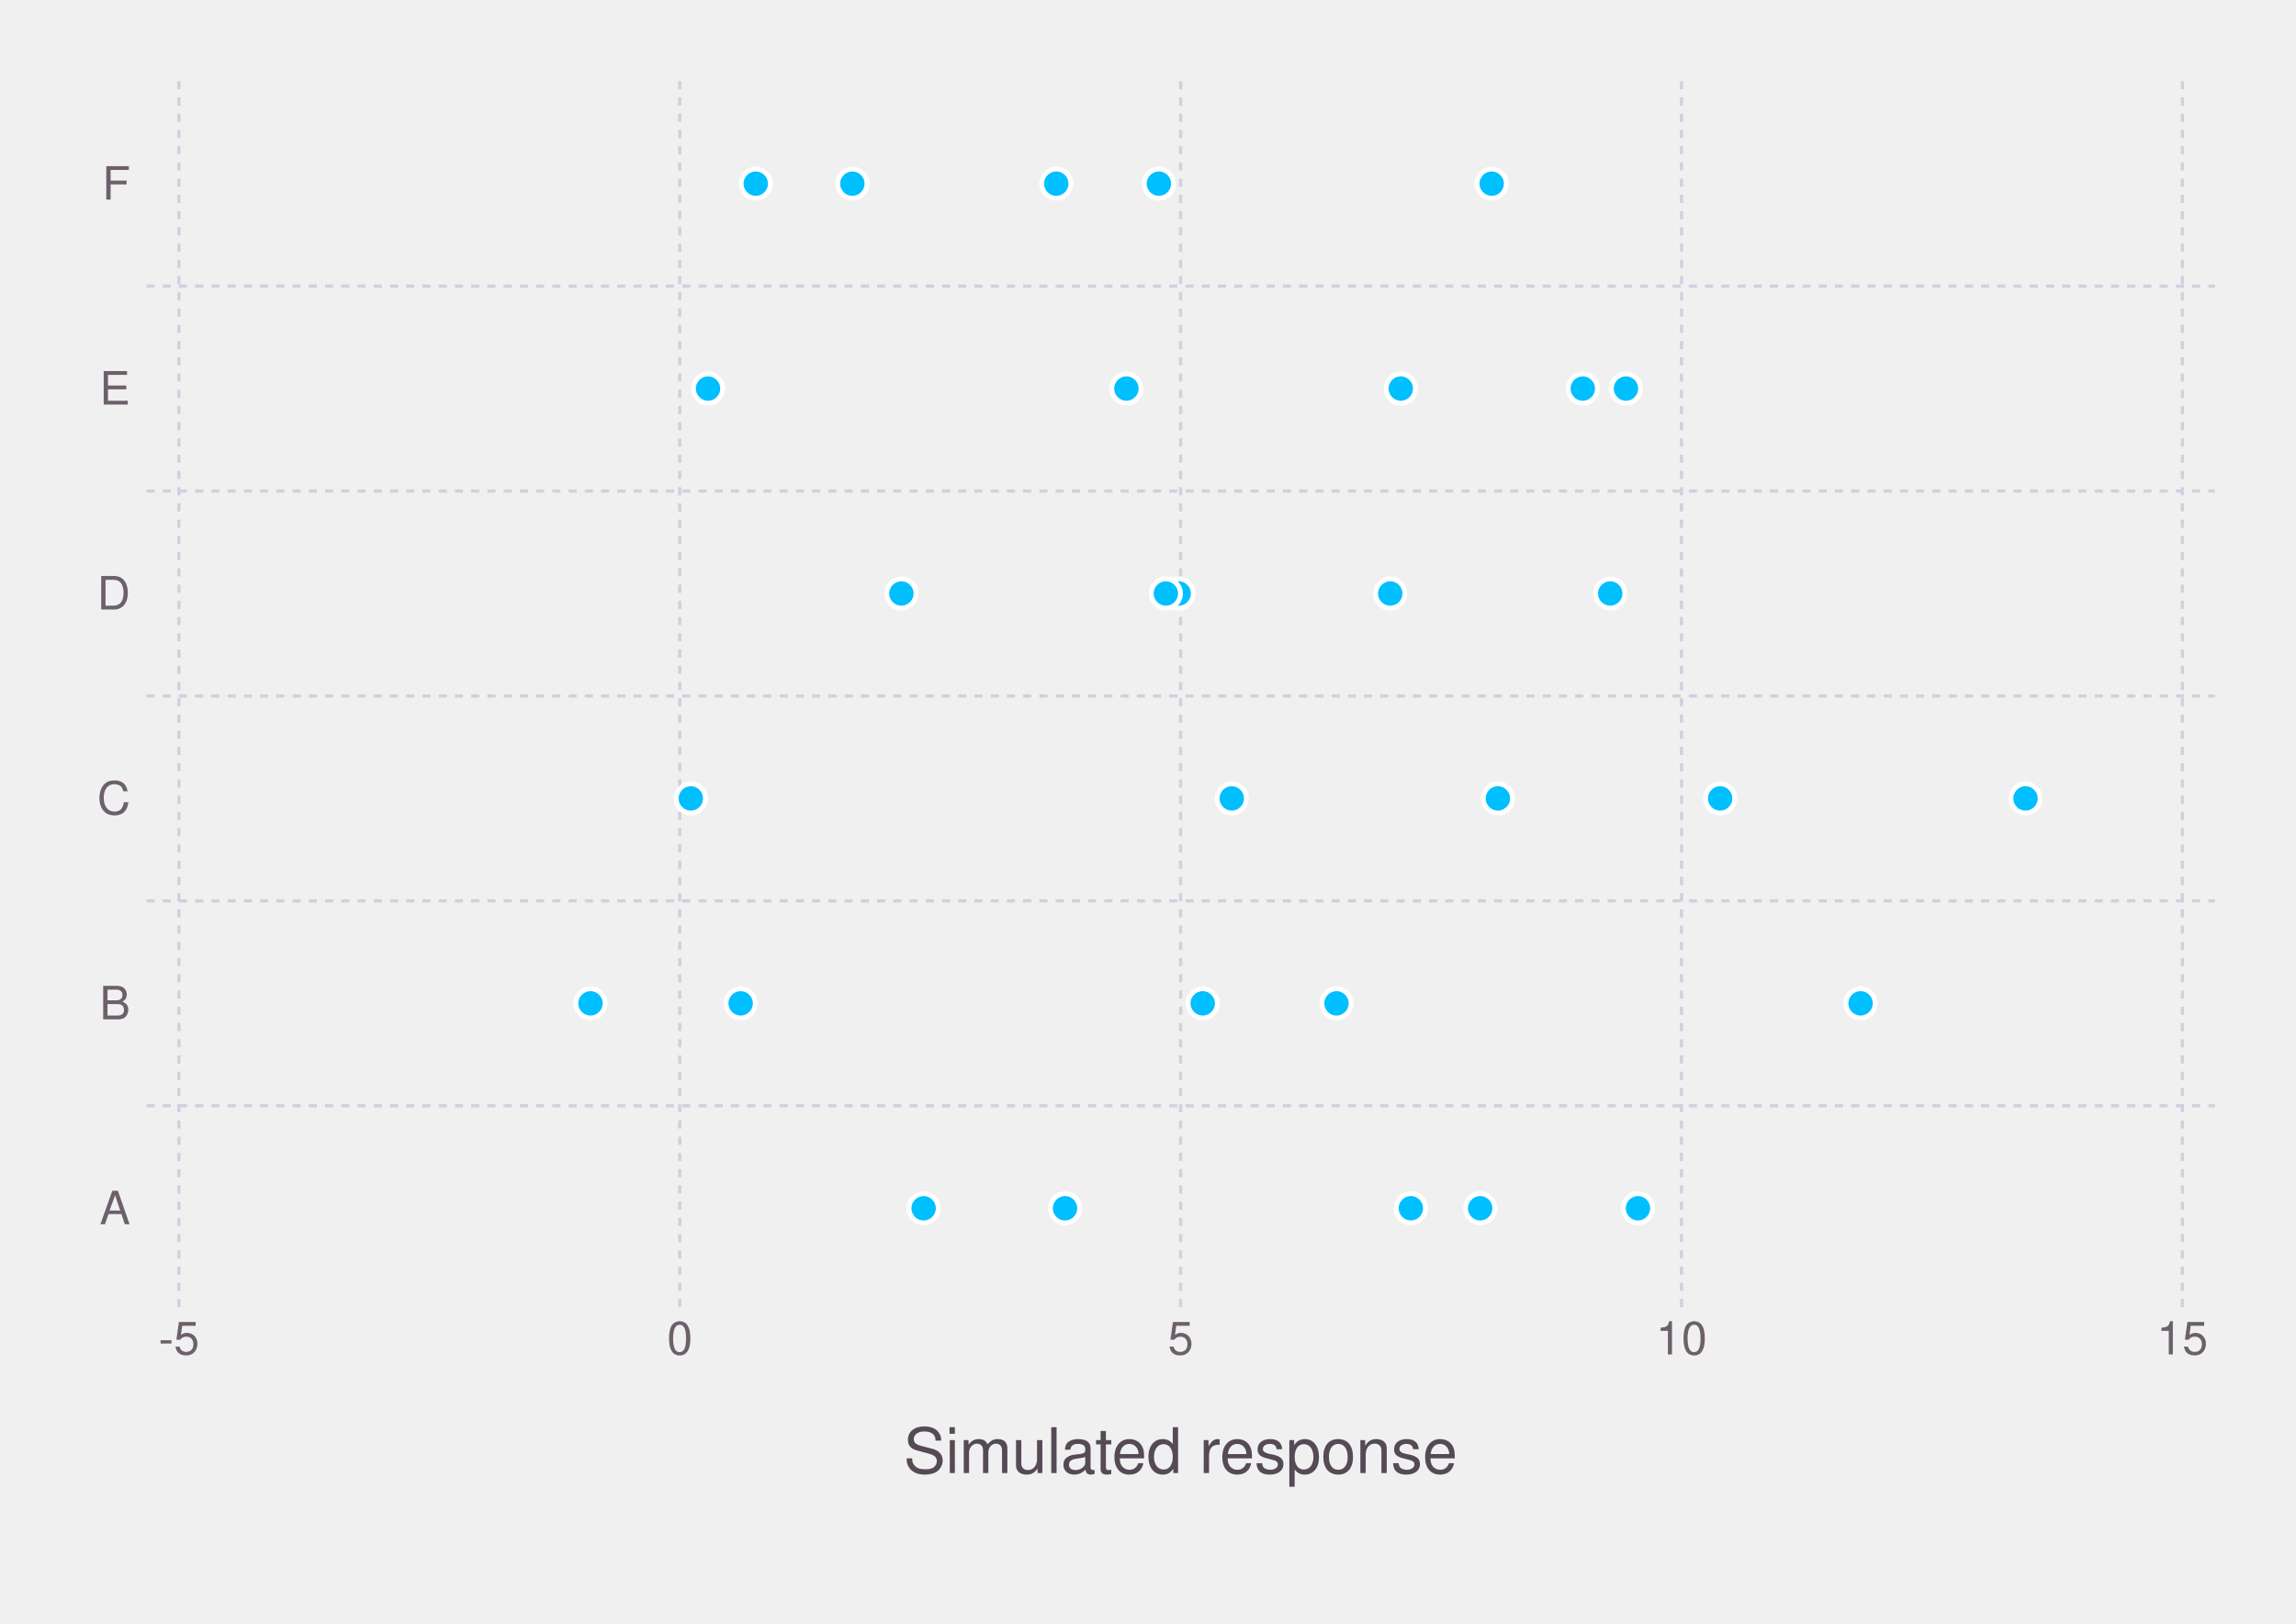
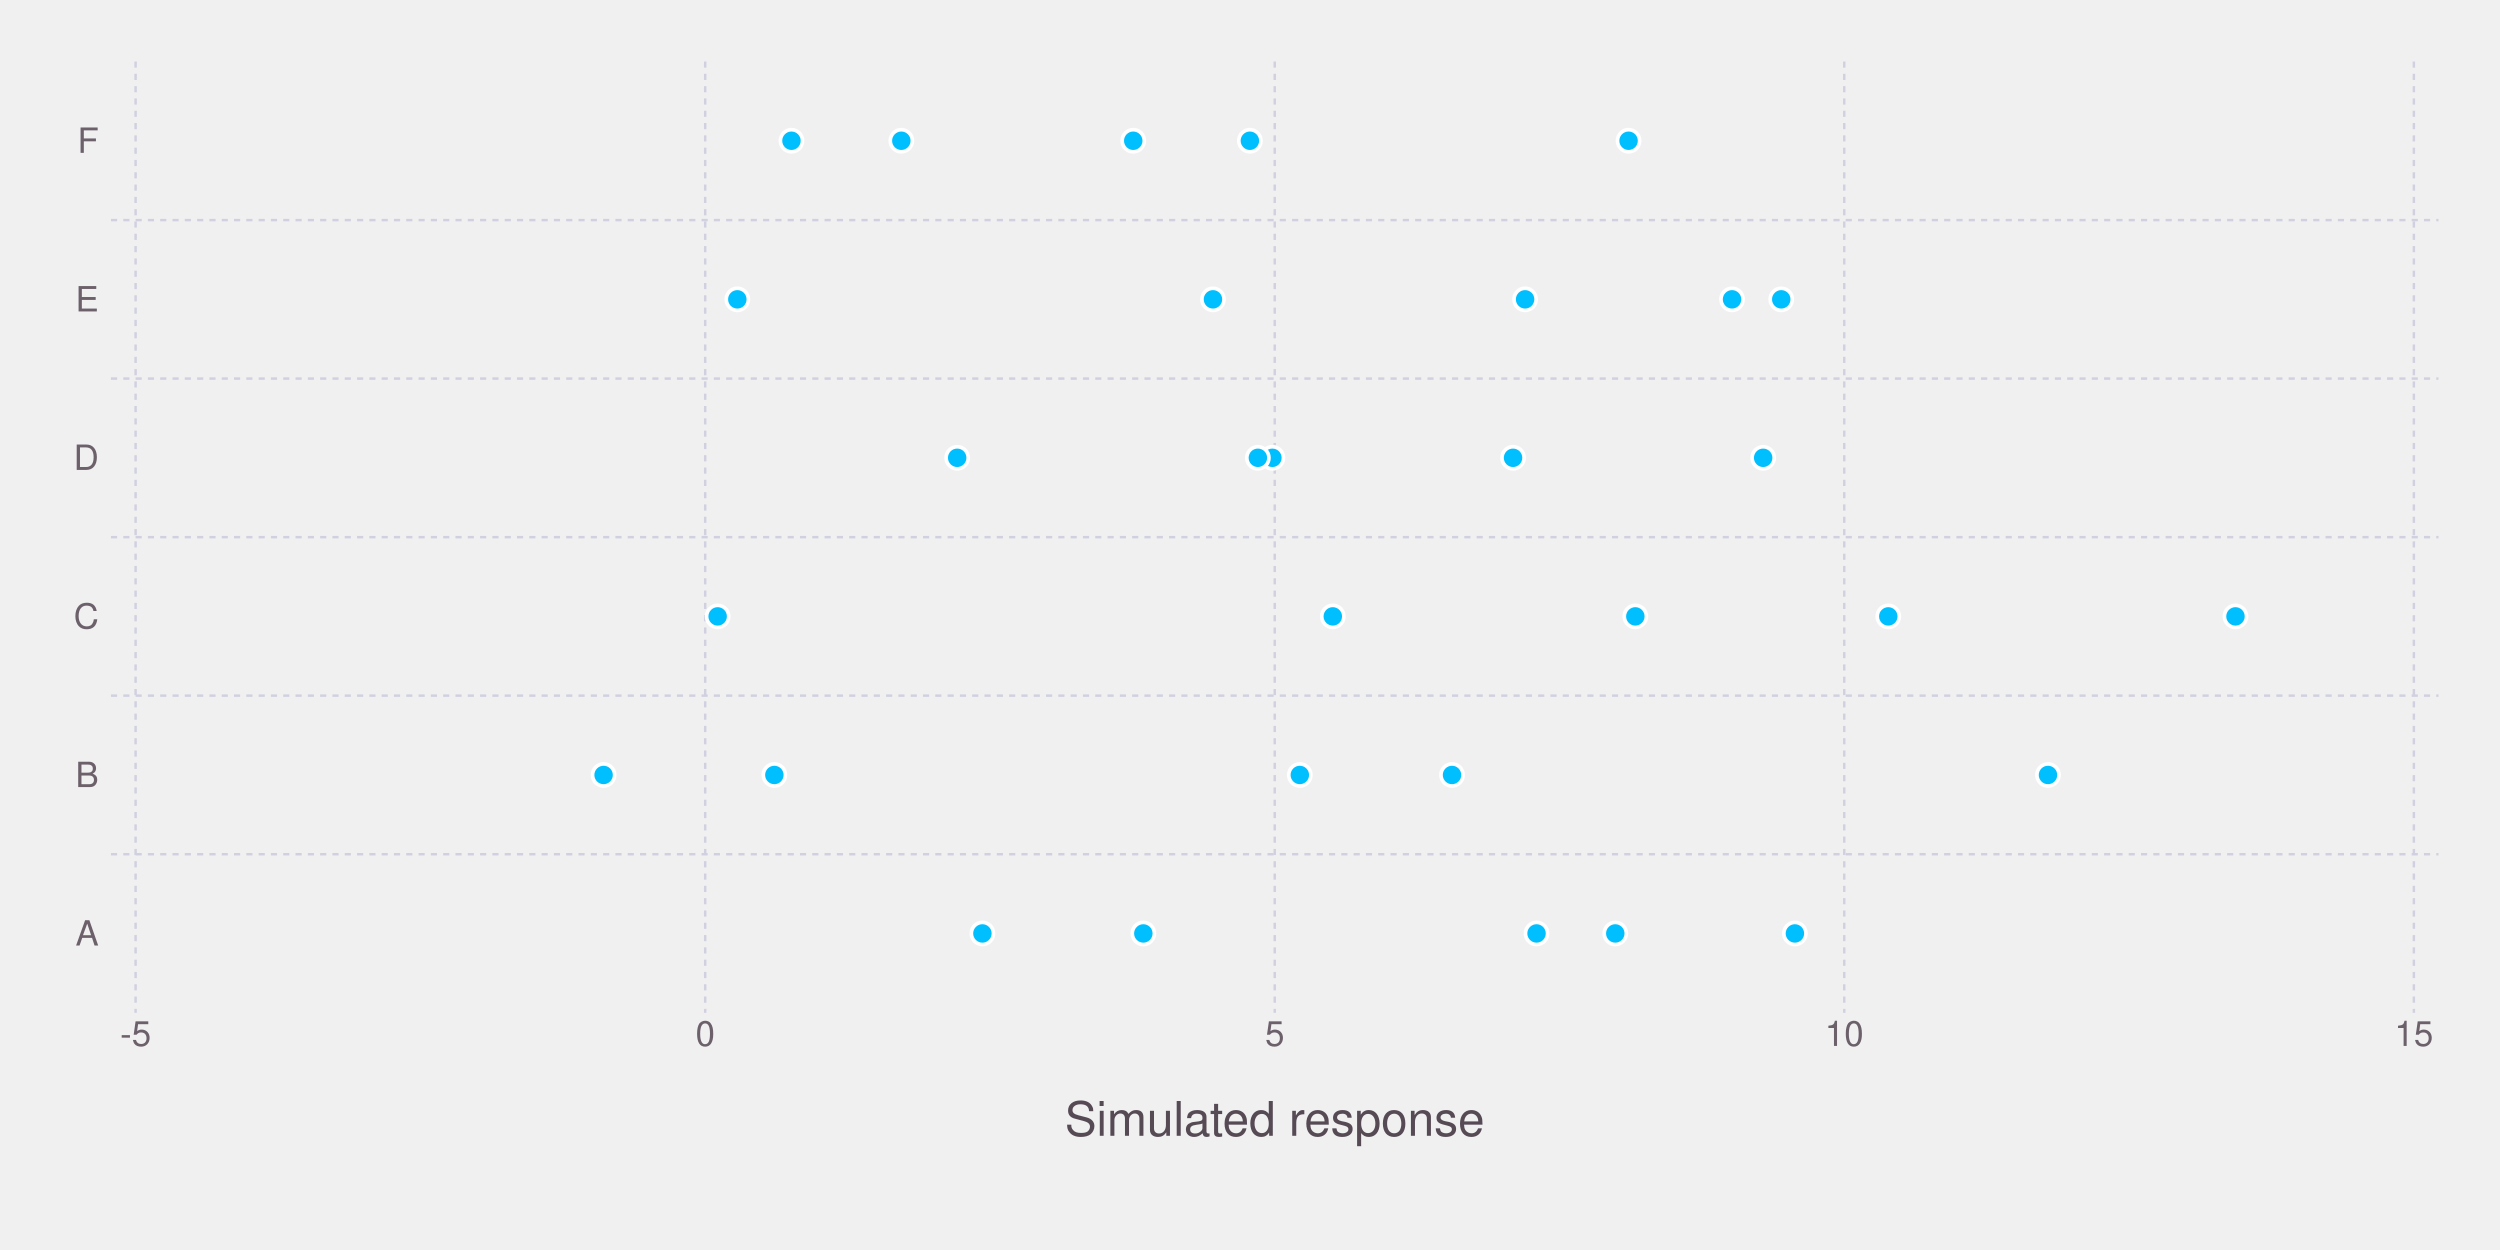
- <svg xmlns="http://www.w3.org/2000/svg" version="1.2" width="141.42mm" height="100mm" viewBox="0 0 141.42 100" stroke="none" fill="#000000" stroke-width="0.3" font-size="3.88">
+ <svg xmlns="http://www.w3.org/2000/svg" version="1.2" width="203.2mm" height="101.6mm" viewBox="0 0 203.2 101.6" stroke="none" fill="#000000" stroke-width="0.3" font-size="3.88">
  <defs>
    <marker id="arrow" markerWidth="15" markerHeight="7" refX="5" refY="3.5" orient="auto" markerUnits="strokeWidth">
      <path d="M0,0 L15,3.5 L0,7 z" stroke="context-stroke" fill="context-stroke" />
    </marker>
  </defs>
-   <g class="plotroot xscalable" id="img-9165b533-1">
-     <g font-size="3.88" font-family="'PT Sans','Helvetica Neue','Helvetica',sans-serif" fill="#564A55" stroke="#000000" stroke-opacity="0.000" id="img-9165b533-2">
-       <g transform="translate(72.72,88.39)">
+   <g class="plotroot xscalable" id="img-94d9c073-1">
+     <g font-size="3.88" font-family="'PT Sans','Helvetica Neue','Helvetica',sans-serif" fill="#564A55" stroke="#000000" stroke-opacity="0.000" id="img-94d9c073-2">
+       <g transform="translate(103.61,89.99)">
        <g class="primitive">
          <text text-anchor="middle" dy="0.6em">Simulated response</text>
        </g>
      </g>
    </g>
-     <g class="guide xlabels" font-size="2.82" font-family="'PT Sans Caption','Helvetica Neue','Helvetica',sans-serif" fill="#6C606B" id="img-9165b533-3">
-       <g transform="translate(11.02,81.72)">
+     <g class="guide xlabels" font-size="2.82" font-family="'PT Sans Caption','Helvetica Neue','Helvetica',sans-serif" fill="#6C606B" id="img-94d9c073-3">
+       <g transform="translate(11.02,83.32)">
        <g class="primitive">
          <text text-anchor="middle" dy="0.6em">-5</text>
        </g>
      </g>
-       <g transform="translate(41.87,81.72)">
+       <g transform="translate(57.32,83.32)">
        <g class="primitive">
          <text text-anchor="middle" dy="0.6em">0</text>
        </g>
      </g>
-       <g transform="translate(72.72,81.72)">
+       <g transform="translate(103.61,83.32)">
        <g class="primitive">
          <text text-anchor="middle" dy="0.6em">5</text>
        </g>
      </g>
-       <g transform="translate(103.57,81.72)">
+       <g transform="translate(149.9,83.32)">
        <g class="primitive">
          <text text-anchor="middle" dy="0.6em">10</text>
        </g>
      </g>
-       <g transform="translate(134.42,81.72)">
+       <g transform="translate(196.2,83.32)">
        <g class="primitive">
          <text text-anchor="middle" dy="0.6em">15</text>
        </g>
      </g>
    </g>
-     <g clip-path="url(#img-9165b533-4)">
-       <g id="img-9165b533-5">
-         <g pointer-events="visible" fill="#000000" fill-opacity="0.000" stroke="#000000" stroke-opacity="0.000" class="guide background" id="img-9165b533-6">
-           <g transform="translate(72.72,42.86)" id="img-9165b533-7">
-             <path d="M-63.7,-37.86 L 63.7 -37.86 63.7 37.86 -63.7 37.86 z" class="primitive" />
-           </g>
-         </g>
-         <g class="guide ygridlines xfixed" stroke-dasharray="0.5,0.5" stroke-width="0.2" stroke="#D0D0E0" id="img-9165b533-8">
-           <g transform="translate(72.72,68.1)" id="img-9165b533-9">
-             <path fill="none" d="M-63.7,0 L 63.7 0" class="primitive" />
-           </g>
-           <g transform="translate(72.72,55.48)" id="img-9165b533-10">
-             <path fill="none" d="M-63.7,0 L 63.7 0" class="primitive" />
-           </g>
-           <g transform="translate(72.72,42.86)" id="img-9165b533-11">
-             <path fill="none" d="M-63.7,0 L 63.7 0" class="primitive" />
-           </g>
-           <g transform="translate(72.72,30.24)" id="img-9165b533-12">
-             <path fill="none" d="M-63.7,0 L 63.7 0" class="primitive" />
-           </g>
-           <g transform="translate(72.72,17.62)" id="img-9165b533-13">
-             <path fill="none" d="M-63.7,0 L 63.7 0" class="primitive" />
-           </g>
-         </g>
-         <g class="guide xgridlines yfixed" stroke-dasharray="0.5,0.5" stroke-width="0.2" stroke="#D0D0E0" id="img-9165b533-14">
-           <g transform="translate(11.02,42.86)" id="img-9165b533-15">
-             <path fill="none" d="M0,-37.86 L 0 37.86" class="primitive" />
-           </g>
-           <g transform="translate(41.87,42.86)" id="img-9165b533-16">
-             <path fill="none" d="M0,-37.86 L 0 37.86" class="primitive" />
-           </g>
-           <g transform="translate(72.72,42.86)" id="img-9165b533-17">
-             <path fill="none" d="M0,-37.86 L 0 37.86" class="primitive" />
-           </g>
-           <g transform="translate(103.57,42.86)" id="img-9165b533-18">
-             <path fill="none" d="M0,-37.86 L 0 37.86" class="primitive" />
-           </g>
-           <g transform="translate(134.42,42.86)" id="img-9165b533-19">
-             <path fill="none" d="M0,-37.86 L 0 37.86" class="primitive" />
-           </g>
-         </g>
-         <g class="plotpanel" id="img-9165b533-20">
-           <g class="geometry" id="img-9165b533-21">
-             <g stroke-width="0.3" id="img-9165b533-22">
-               <g class="color_RGBA{Float32}(0.0f0,0.74736935f0,1.0f0,1.0f0)" stroke="#FFFFFF" fill="#00BFFF" id="img-9165b533-23">
-                 <g class="marker" id="img-9165b533-24">
-                   <g transform="translate(65.06,11.31)" id="img-9165b533-25">
-                     <circle cx="0" cy="0" r="0.9" class="primitive" />
-                   </g>
-                 </g>
-               </g>
-               <g class="color_RGBA{Float32}(0.0f0,0.74736935f0,1.0f0,1.0f0)" stroke="#FFFFFF" fill="#00BFFF" id="img-9165b533-26">
-                 <g class="marker" id="img-9165b533-27">
-                   <g transform="translate(46.55,11.31)" id="img-9165b533-28">
-                     <circle cx="0" cy="0" r="0.9" class="primitive" />
-                   </g>
-                 </g>
-               </g>
-               <g class="color_RGBA{Float32}(0.0f0,0.74736935f0,1.0f0,1.0f0)" stroke="#FFFFFF" fill="#00BFFF" id="img-9165b533-29">
-                 <g class="marker" id="img-9165b533-30">
-                   <g transform="translate(91.88,11.31)" id="img-9165b533-31">
-                     <circle cx="0" cy="0" r="0.9" class="primitive" />
-                   </g>
-                 </g>
-               </g>
-               <g class="color_RGBA{Float32}(0.0f0,0.74736935f0,1.0f0,1.0f0)" stroke="#FFFFFF" fill="#00BFFF" id="img-9165b533-32">
-                 <g class="marker" id="img-9165b533-33">
-                   <g transform="translate(71.38,11.31)" id="img-9165b533-34">
-                     <circle cx="0" cy="0" r="0.9" class="primitive" />
-                   </g>
-                 </g>
-               </g>
-               <g class="color_RGBA{Float32}(0.0f0,0.74736935f0,1.0f0,1.0f0)" stroke="#FFFFFF" fill="#00BFFF" id="img-9165b533-35">
-                 <g class="marker" id="img-9165b533-36">
-                   <g transform="translate(52.5,11.31)" id="img-9165b533-37">
-                     <circle cx="0" cy="0" r="0.9" class="primitive" />
-                   </g>
-                 </g>
-               </g>
-               <g class="color_RGBA{Float32}(0.0f0,0.74736935f0,1.0f0,1.0f0)" stroke="#FFFFFF" fill="#00BFFF" id="img-9165b533-38">
-                 <g class="marker" id="img-9165b533-39">
-                   <g transform="translate(86.28,23.93)" id="img-9165b533-40">
-                     <circle cx="0" cy="0" r="0.9" class="primitive" />
-                   </g>
-                 </g>
-               </g>
-               <g class="color_RGBA{Float32}(0.0f0,0.74736935f0,1.0f0,1.0f0)" stroke="#FFFFFF" fill="#00BFFF" id="img-9165b533-41">
-                 <g class="marker" id="img-9165b533-42">
-                   <g transform="translate(100.15,23.93)" id="img-9165b533-43">
-                     <circle cx="0" cy="0" r="0.9" class="primitive" />
-                   </g>
-                 </g>
-               </g>
-               <g class="color_RGBA{Float32}(0.0f0,0.74736935f0,1.0f0,1.0f0)" stroke="#FFFFFF" fill="#00BFFF" id="img-9165b533-44">
-                 <g class="marker" id="img-9165b533-45">
-                   <g transform="translate(69.38,23.93)" id="img-9165b533-46">
-                     <circle cx="0" cy="0" r="0.9" class="primitive" />
-                   </g>
-                 </g>
-               </g>
-               <g class="color_RGBA{Float32}(0.0f0,0.74736935f0,1.0f0,1.0f0)" stroke="#FFFFFF" fill="#00BFFF" id="img-9165b533-47">
-                 <g class="marker" id="img-9165b533-48">
-                   <g transform="translate(97.49,23.93)" id="img-9165b533-49">
-                     <circle cx="0" cy="0" r="0.9" class="primitive" />
-                   </g>
-                 </g>
-               </g>
-               <g class="color_RGBA{Float32}(0.0f0,0.74736935f0,1.0f0,1.0f0)" stroke="#FFFFFF" fill="#00BFFF" id="img-9165b533-50">
-                 <g class="marker" id="img-9165b533-51">
-                   <g transform="translate(43.61,23.93)" id="img-9165b533-52">
-                     <circle cx="0" cy="0" r="0.9" class="primitive" />
-                   </g>
-                 </g>
-               </g>
-               <g class="color_RGBA{Float32}(0.0f0,0.74736935f0,1.0f0,1.0f0)" stroke="#FFFFFF" fill="#00BFFF" id="img-9165b533-53">
-                 <g class="marker" id="img-9165b533-54">
-                   <g transform="translate(72.6,36.55)" id="img-9165b533-55">
-                     <circle cx="0" cy="0" r="0.9" class="primitive" />
-                   </g>
-                 </g>
-               </g>
-               <g class="color_RGBA{Float32}(0.0f0,0.74736935f0,1.0f0,1.0f0)" stroke="#FFFFFF" fill="#00BFFF" id="img-9165b533-56">
-                 <g class="marker" id="img-9165b533-57">
-                   <g transform="translate(99.18,36.55)" id="img-9165b533-58">
-                     <circle cx="0" cy="0" r="0.9" class="primitive" />
-                   </g>
-                 </g>
-               </g>
-               <g class="color_RGBA{Float32}(0.0f0,0.74736935f0,1.0f0,1.0f0)" stroke="#FFFFFF" fill="#00BFFF" id="img-9165b533-59">
-                 <g class="marker" id="img-9165b533-60">
-                   <g transform="translate(85.63,36.55)" id="img-9165b533-61">
-                     <circle cx="0" cy="0" r="0.9" class="primitive" />
-                   </g>
-                 </g>
-               </g>
-               <g class="color_RGBA{Float32}(0.0f0,0.74736935f0,1.0f0,1.0f0)" stroke="#FFFFFF" fill="#00BFFF" id="img-9165b533-62">
-                 <g class="marker" id="img-9165b533-63">
-                   <g transform="translate(71.81,36.55)" id="img-9165b533-64">
-                     <circle cx="0" cy="0" r="0.9" class="primitive" />
-                   </g>
-                 </g>
-               </g>
-               <g class="color_RGBA{Float32}(0.0f0,0.74736935f0,1.0f0,1.0f0)" stroke="#FFFFFF" fill="#00BFFF" id="img-9165b533-65">
-                 <g class="marker" id="img-9165b533-66">
-                   <g transform="translate(55.52,36.55)" id="img-9165b533-67">
-                     <circle cx="0" cy="0" r="0.9" class="primitive" />
-                   </g>
-                 </g>
-               </g>
-               <g class="color_RGBA{Float32}(0.0f0,0.74736935f0,1.0f0,1.0f0)" stroke="#FFFFFF" fill="#00BFFF" id="img-9165b533-68">
-                 <g class="marker" id="img-9165b533-69">
-                   <g transform="translate(92.26,49.17)" id="img-9165b533-70">
-                     <circle cx="0" cy="0" r="0.9" class="primitive" />
-                   </g>
-                 </g>
-               </g>
-               <g class="color_RGBA{Float32}(0.0f0,0.74736935f0,1.0f0,1.0f0)" stroke="#FFFFFF" fill="#00BFFF" id="img-9165b533-71">
-                 <g class="marker" id="img-9165b533-72">
-                   <g transform="translate(75.87,49.17)" id="img-9165b533-73">
-                     <circle cx="0" cy="0" r="0.9" class="primitive" />
-                   </g>
-                 </g>
-               </g>
-               <g class="color_RGBA{Float32}(0.0f0,0.74736935f0,1.0f0,1.0f0)" stroke="#FFFFFF" fill="#00BFFF" id="img-9165b533-74">
-                 <g class="marker" id="img-9165b533-75">
-                   <g transform="translate(124.76,49.17)" id="img-9165b533-76">
-                     <circle cx="0" cy="0" r="0.9" class="primitive" />
-                   </g>
-                 </g>
-               </g>
-               <g class="color_RGBA{Float32}(0.0f0,0.74736935f0,1.0f0,1.0f0)" stroke="#FFFFFF" fill="#00BFFF" id="img-9165b533-77">
-                 <g class="marker" id="img-9165b533-78">
-                   <g transform="translate(105.95,49.17)" id="img-9165b533-79">
-                     <circle cx="0" cy="0" r="0.9" class="primitive" />
-                   </g>
-                 </g>
-               </g>
-               <g class="color_RGBA{Float32}(0.0f0,0.74736935f0,1.0f0,1.0f0)" stroke="#FFFFFF" fill="#00BFFF" id="img-9165b533-80">
-                 <g class="marker" id="img-9165b533-81">
-                   <g transform="translate(42.55,49.17)" id="img-9165b533-82">
-                     <circle cx="0" cy="0" r="0.9" class="primitive" />
-                   </g>
-                 </g>
-               </g>
-               <g class="color_RGBA{Float32}(0.0f0,0.74736935f0,1.0f0,1.0f0)" stroke="#FFFFFF" fill="#00BFFF" id="img-9165b533-83">
-                 <g class="marker" id="img-9165b533-84">
-                   <g transform="translate(36.37,61.79)" id="img-9165b533-85">
-                     <circle cx="0" cy="0" r="0.9" class="primitive" />
-                   </g>
-                 </g>
-               </g>
-               <g class="color_RGBA{Float32}(0.0f0,0.74736935f0,1.0f0,1.0f0)" stroke="#FFFFFF" fill="#00BFFF" id="img-9165b533-86">
-                 <g class="marker" id="img-9165b533-87">
-                   <g transform="translate(114.6,61.79)" id="img-9165b533-88">
-                     <circle cx="0" cy="0" r="0.9" class="primitive" />
-                   </g>
-                 </g>
-               </g>
-               <g class="color_RGBA{Float32}(0.0f0,0.74736935f0,1.0f0,1.0f0)" stroke="#FFFFFF" fill="#00BFFF" id="img-9165b533-89">
-                 <g class="marker" id="img-9165b533-90">
-                   <g transform="translate(45.62,61.79)" id="img-9165b533-91">
-                     <circle cx="0" cy="0" r="0.9" class="primitive" />
-                   </g>
-                 </g>
-               </g>
-               <g class="color_RGBA{Float32}(0.0f0,0.74736935f0,1.0f0,1.0f0)" stroke="#FFFFFF" fill="#00BFFF" id="img-9165b533-92">
-                 <g class="marker" id="img-9165b533-93">
-                   <g transform="translate(82.32,61.79)" id="img-9165b533-94">
-                     <circle cx="0" cy="0" r="0.9" class="primitive" />
-                   </g>
-                 </g>
-               </g>
-               <g class="color_RGBA{Float32}(0.0f0,0.74736935f0,1.0f0,1.0f0)" stroke="#FFFFFF" fill="#00BFFF" id="img-9165b533-95">
-                 <g class="marker" id="img-9165b533-96">
-                   <g transform="translate(74.08,61.79)" id="img-9165b533-97">
-                     <circle cx="0" cy="0" r="0.9" class="primitive" />
-                   </g>
-                 </g>
-               </g>
-               <g class="color_RGBA{Float32}(0.0f0,0.74736935f0,1.0f0,1.0f0)" stroke="#FFFFFF" fill="#00BFFF" id="img-9165b533-98">
-                 <g class="marker" id="img-9165b533-99">
-                   <g transform="translate(91.17,74.41)" id="img-9165b533-100">
-                     <circle cx="0" cy="0" r="0.9" class="primitive" />
-                   </g>
-                 </g>
-               </g>
-               <g class="color_RGBA{Float32}(0.0f0,0.74736935f0,1.0f0,1.0f0)" stroke="#FFFFFF" fill="#00BFFF" id="img-9165b533-101">
-                 <g class="marker" id="img-9165b533-102">
-                   <g transform="translate(100.89,74.41)" id="img-9165b533-103">
-                     <circle cx="0" cy="0" r="0.9" class="primitive" />
-                   </g>
-                 </g>
-               </g>
-               <g class="color_RGBA{Float32}(0.0f0,0.74736935f0,1.0f0,1.0f0)" stroke="#FFFFFF" fill="#00BFFF" id="img-9165b533-104">
-                 <g class="marker" id="img-9165b533-105">
-                   <g transform="translate(56.89,74.41)" id="img-9165b533-106">
-                     <circle cx="0" cy="0" r="0.9" class="primitive" />
-                   </g>
-                 </g>
-               </g>
-               <g class="color_RGBA{Float32}(0.0f0,0.74736935f0,1.0f0,1.0f0)" stroke="#FFFFFF" fill="#00BFFF" id="img-9165b533-107">
-                 <g class="marker" id="img-9165b533-108">
-                   <g transform="translate(65.6,74.41)" id="img-9165b533-109">
-                     <circle cx="0" cy="0" r="0.9" class="primitive" />
-                   </g>
-                 </g>
-               </g>
-               <g class="color_RGBA{Float32}(0.0f0,0.74736935f0,1.0f0,1.0f0)" stroke="#FFFFFF" fill="#00BFFF" id="img-9165b533-110">
-                 <g class="marker" id="img-9165b533-111">
-                   <g transform="translate(86.9,74.41)" id="img-9165b533-112">
+     <g clip-path="url(#img-94d9c073-4)">
+       <g id="img-94d9c073-5">
+         <g pointer-events="visible" fill="#000000" fill-opacity="0.000" stroke="#000000" stroke-opacity="0.000" class="guide background" id="img-94d9c073-6">
+           <g transform="translate(103.61,43.66)" id="img-94d9c073-7">
+             <path d="M-94.59,-38.66 L 94.59 -38.66 94.59 38.66 -94.59 38.66 z" class="primitive" />
+           </g>
+         </g>
+         <g class="guide ygridlines xfixed" stroke-dasharray="0.5,0.5" stroke-width="0.2" stroke="#D0D0E0" id="img-94d9c073-8">
+           <g transform="translate(103.61,69.43)" id="img-94d9c073-9">
+             <path fill="none" d="M-94.59,0 L 94.59 0" class="primitive" />
+           </g>
+           <g transform="translate(103.61,56.54)" id="img-94d9c073-10">
+             <path fill="none" d="M-94.59,0 L 94.59 0" class="primitive" />
+           </g>
+           <g transform="translate(103.61,43.66)" id="img-94d9c073-11">
+             <path fill="none" d="M-94.59,0 L 94.59 0" class="primitive" />
+           </g>
+           <g transform="translate(103.61,30.77)" id="img-94d9c073-12">
+             <path fill="none" d="M-94.59,0 L 94.59 0" class="primitive" />
+           </g>
+           <g transform="translate(103.61,17.89)" id="img-94d9c073-13">
+             <path fill="none" d="M-94.59,0 L 94.59 0" class="primitive" />
+           </g>
+         </g>
+         <g class="guide xgridlines yfixed" stroke-dasharray="0.5,0.5" stroke-width="0.2" stroke="#D0D0E0" id="img-94d9c073-14">
+           <g transform="translate(11.02,43.66)" id="img-94d9c073-15">
+             <path fill="none" d="M0,-38.66 L 0 38.66" class="primitive" />
+           </g>
+           <g transform="translate(57.32,43.66)" id="img-94d9c073-16">
+             <path fill="none" d="M0,-38.66 L 0 38.66" class="primitive" />
+           </g>
+           <g transform="translate(103.61,43.66)" id="img-94d9c073-17">
+             <path fill="none" d="M0,-38.66 L 0 38.66" class="primitive" />
+           </g>
+           <g transform="translate(149.9,43.66)" id="img-94d9c073-18">
+             <path fill="none" d="M0,-38.66 L 0 38.66" class="primitive" />
+           </g>
+           <g transform="translate(196.2,43.66)" id="img-94d9c073-19">
+             <path fill="none" d="M0,-38.66 L 0 38.66" class="primitive" />
+           </g>
+         </g>
+         <g class="plotpanel" id="img-94d9c073-20">
+           <g class="geometry" id="img-94d9c073-21">
+             <g stroke-width="0.3" id="img-94d9c073-22">
+               <g class="color_RGBA{Float32}(0.0f0,0.74736935f0,1.0f0,1.0f0)" stroke="#FFFFFF" fill="#00BFFF" id="img-94d9c073-23">
+                 <g class="marker" id="img-94d9c073-24">
+                   <g transform="translate(92.11,11.44)" id="img-94d9c073-25">
+                     <circle cx="0" cy="0" r="0.9" class="primitive" />
+                   </g>
+                 </g>
+               </g>
+               <g class="color_RGBA{Float32}(0.0f0,0.74736935f0,1.0f0,1.0f0)" stroke="#FFFFFF" fill="#00BFFF" id="img-94d9c073-26">
+                 <g class="marker" id="img-94d9c073-27">
+                   <g transform="translate(64.33,11.44)" id="img-94d9c073-28">
+                     <circle cx="0" cy="0" r="0.9" class="primitive" />
+                   </g>
+                 </g>
+               </g>
+               <g class="color_RGBA{Float32}(0.0f0,0.74736935f0,1.0f0,1.0f0)" stroke="#FFFFFF" fill="#00BFFF" id="img-94d9c073-29">
+                 <g class="marker" id="img-94d9c073-30">
+                   <g transform="translate(132.37,11.44)" id="img-94d9c073-31">
+                     <circle cx="0" cy="0" r="0.9" class="primitive" />
+                   </g>
+                 </g>
+               </g>
+               <g class="color_RGBA{Float32}(0.0f0,0.74736935f0,1.0f0,1.0f0)" stroke="#FFFFFF" fill="#00BFFF" id="img-94d9c073-32">
+                 <g class="marker" id="img-94d9c073-33">
+                   <g transform="translate(101.59,11.44)" id="img-94d9c073-34">
+                     <circle cx="0" cy="0" r="0.9" class="primitive" />
+                   </g>
+                 </g>
+               </g>
+               <g class="color_RGBA{Float32}(0.0f0,0.74736935f0,1.0f0,1.0f0)" stroke="#FFFFFF" fill="#00BFFF" id="img-94d9c073-35">
+                 <g class="marker" id="img-94d9c073-36">
+                   <g transform="translate(73.26,11.44)" id="img-94d9c073-37">
+                     <circle cx="0" cy="0" r="0.9" class="primitive" />
+                   </g>
+                 </g>
+               </g>
+               <g class="color_RGBA{Float32}(0.0f0,0.74736935f0,1.0f0,1.0f0)" stroke="#FFFFFF" fill="#00BFFF" id="img-94d9c073-38">
+                 <g class="marker" id="img-94d9c073-39">
+                   <g transform="translate(123.96,24.33)" id="img-94d9c073-40">
+                     <circle cx="0" cy="0" r="0.9" class="primitive" />
+                   </g>
+                 </g>
+               </g>
+               <g class="color_RGBA{Float32}(0.0f0,0.74736935f0,1.0f0,1.0f0)" stroke="#FFFFFF" fill="#00BFFF" id="img-94d9c073-41">
+                 <g class="marker" id="img-94d9c073-42">
+                   <g transform="translate(144.78,24.33)" id="img-94d9c073-43">
+                     <circle cx="0" cy="0" r="0.9" class="primitive" />
+                   </g>
+                 </g>
+               </g>
+               <g class="color_RGBA{Float32}(0.0f0,0.74736935f0,1.0f0,1.0f0)" stroke="#FFFFFF" fill="#00BFFF" id="img-94d9c073-44">
+                 <g class="marker" id="img-94d9c073-45">
+                   <g transform="translate(98.59,24.33)" id="img-94d9c073-46">
+                     <circle cx="0" cy="0" r="0.9" class="primitive" />
+                   </g>
+                 </g>
+               </g>
+               <g class="color_RGBA{Float32}(0.0f0,0.74736935f0,1.0f0,1.0f0)" stroke="#FFFFFF" fill="#00BFFF" id="img-94d9c073-47">
+                 <g class="marker" id="img-94d9c073-48">
+                   <g transform="translate(140.78,24.33)" id="img-94d9c073-49">
+                     <circle cx="0" cy="0" r="0.9" class="primitive" />
+                   </g>
+                 </g>
+               </g>
+               <g class="color_RGBA{Float32}(0.0f0,0.74736935f0,1.0f0,1.0f0)" stroke="#FFFFFF" fill="#00BFFF" id="img-94d9c073-50">
+                 <g class="marker" id="img-94d9c073-51">
+                   <g transform="translate(59.93,24.33)" id="img-94d9c073-52">
+                     <circle cx="0" cy="0" r="0.9" class="primitive" />
+                   </g>
+                 </g>
+               </g>
+               <g class="color_RGBA{Float32}(0.0f0,0.74736935f0,1.0f0,1.0f0)" stroke="#FFFFFF" fill="#00BFFF" id="img-94d9c073-53">
+                 <g class="marker" id="img-94d9c073-54">
+                   <g transform="translate(103.42,37.21)" id="img-94d9c073-55">
+                     <circle cx="0" cy="0" r="0.9" class="primitive" />
+                   </g>
+                 </g>
+               </g>
+               <g class="color_RGBA{Float32}(0.0f0,0.74736935f0,1.0f0,1.0f0)" stroke="#FFFFFF" fill="#00BFFF" id="img-94d9c073-56">
+                 <g class="marker" id="img-94d9c073-57">
+                   <g transform="translate(143.31,37.21)" id="img-94d9c073-58">
+                     <circle cx="0" cy="0" r="0.9" class="primitive" />
+                   </g>
+                 </g>
+               </g>
+               <g class="color_RGBA{Float32}(0.0f0,0.74736935f0,1.0f0,1.0f0)" stroke="#FFFFFF" fill="#00BFFF" id="img-94d9c073-59">
+                 <g class="marker" id="img-94d9c073-60">
+                   <g transform="translate(122.98,37.21)" id="img-94d9c073-61">
+                     <circle cx="0" cy="0" r="0.9" class="primitive" />
+                   </g>
+                 </g>
+               </g>
+               <g class="color_RGBA{Float32}(0.0f0,0.74736935f0,1.0f0,1.0f0)" stroke="#FFFFFF" fill="#00BFFF" id="img-94d9c073-62">
+                 <g class="marker" id="img-94d9c073-63">
+                   <g transform="translate(102.24,37.21)" id="img-94d9c073-64">
+                     <circle cx="0" cy="0" r="0.9" class="primitive" />
+                   </g>
+                 </g>
+               </g>
+               <g class="color_RGBA{Float32}(0.0f0,0.74736935f0,1.0f0,1.0f0)" stroke="#FFFFFF" fill="#00BFFF" id="img-94d9c073-65">
+                 <g class="marker" id="img-94d9c073-66">
+                   <g transform="translate(77.8,37.21)" id="img-94d9c073-67">
+                     <circle cx="0" cy="0" r="0.9" class="primitive" />
+                   </g>
+                 </g>
+               </g>
+               <g class="color_RGBA{Float32}(0.0f0,0.74736935f0,1.0f0,1.0f0)" stroke="#FFFFFF" fill="#00BFFF" id="img-94d9c073-68">
+                 <g class="marker" id="img-94d9c073-69">
+                   <g transform="translate(132.92,50.1)" id="img-94d9c073-70">
+                     <circle cx="0" cy="0" r="0.9" class="primitive" />
+                   </g>
+                 </g>
+               </g>
+               <g class="color_RGBA{Float32}(0.0f0,0.74736935f0,1.0f0,1.0f0)" stroke="#FFFFFF" fill="#00BFFF" id="img-94d9c073-71">
+                 <g class="marker" id="img-94d9c073-72">
+                   <g transform="translate(108.33,50.1)" id="img-94d9c073-73">
+                     <circle cx="0" cy="0" r="0.9" class="primitive" />
+                   </g>
+                 </g>
+               </g>
+               <g class="color_RGBA{Float32}(0.0f0,0.74736935f0,1.0f0,1.0f0)" stroke="#FFFFFF" fill="#00BFFF" id="img-94d9c073-74">
+                 <g class="marker" id="img-94d9c073-75">
+                   <g transform="translate(181.7,50.1)" id="img-94d9c073-76">
+                     <circle cx="0" cy="0" r="0.9" class="primitive" />
+                   </g>
+                 </g>
+               </g>
+               <g class="color_RGBA{Float32}(0.0f0,0.74736935f0,1.0f0,1.0f0)" stroke="#FFFFFF" fill="#00BFFF" id="img-94d9c073-77">
+                 <g class="marker" id="img-94d9c073-78">
+                   <g transform="translate(153.48,50.1)" id="img-94d9c073-79">
+                     <circle cx="0" cy="0" r="0.9" class="primitive" />
+                   </g>
+                 </g>
+               </g>
+               <g class="color_RGBA{Float32}(0.0f0,0.74736935f0,1.0f0,1.0f0)" stroke="#FFFFFF" fill="#00BFFF" id="img-94d9c073-80">
+                 <g class="marker" id="img-94d9c073-81">
+                   <g transform="translate(58.33,50.1)" id="img-94d9c073-82">
+                     <circle cx="0" cy="0" r="0.9" class="primitive" />
+                   </g>
+                 </g>
+               </g>
+               <g class="color_RGBA{Float32}(0.0f0,0.74736935f0,1.0f0,1.0f0)" stroke="#FFFFFF" fill="#00BFFF" id="img-94d9c073-83">
+                 <g class="marker" id="img-94d9c073-84">
+                   <g transform="translate(49.06,62.99)" id="img-94d9c073-85">
+                     <circle cx="0" cy="0" r="0.9" class="primitive" />
+                   </g>
+                 </g>
+               </g>
+               <g class="color_RGBA{Float32}(0.0f0,0.74736935f0,1.0f0,1.0f0)" stroke="#FFFFFF" fill="#00BFFF" id="img-94d9c073-86">
+                 <g class="marker" id="img-94d9c073-87">
+                   <g transform="translate(166.46,62.99)" id="img-94d9c073-88">
+                     <circle cx="0" cy="0" r="0.9" class="primitive" />
+                   </g>
+                 </g>
+               </g>
+               <g class="color_RGBA{Float32}(0.0f0,0.74736935f0,1.0f0,1.0f0)" stroke="#FFFFFF" fill="#00BFFF" id="img-94d9c073-89">
+                 <g class="marker" id="img-94d9c073-90">
+                   <g transform="translate(62.94,62.99)" id="img-94d9c073-91">
+                     <circle cx="0" cy="0" r="0.9" class="primitive" />
+                   </g>
+                 </g>
+               </g>
+               <g class="color_RGBA{Float32}(0.0f0,0.74736935f0,1.0f0,1.0f0)" stroke="#FFFFFF" fill="#00BFFF" id="img-94d9c073-92">
+                 <g class="marker" id="img-94d9c073-93">
+                   <g transform="translate(118.02,62.99)" id="img-94d9c073-94">
+                     <circle cx="0" cy="0" r="0.9" class="primitive" />
+                   </g>
+                 </g>
+               </g>
+               <g class="color_RGBA{Float32}(0.0f0,0.74736935f0,1.0f0,1.0f0)" stroke="#FFFFFF" fill="#00BFFF" id="img-94d9c073-95">
+                 <g class="marker" id="img-94d9c073-96">
+                   <g transform="translate(105.65,62.99)" id="img-94d9c073-97">
+                     <circle cx="0" cy="0" r="0.9" class="primitive" />
+                   </g>
+                 </g>
+               </g>
+               <g class="color_RGBA{Float32}(0.0f0,0.74736935f0,1.0f0,1.0f0)" stroke="#FFFFFF" fill="#00BFFF" id="img-94d9c073-98">
+                 <g class="marker" id="img-94d9c073-99">
+                   <g transform="translate(131.29,75.87)" id="img-94d9c073-100">
+                     <circle cx="0" cy="0" r="0.9" class="primitive" />
+                   </g>
+                 </g>
+               </g>
+               <g class="color_RGBA{Float32}(0.0f0,0.74736935f0,1.0f0,1.0f0)" stroke="#FFFFFF" fill="#00BFFF" id="img-94d9c073-101">
+                 <g class="marker" id="img-94d9c073-102">
+                   <g transform="translate(145.89,75.87)" id="img-94d9c073-103">
+                     <circle cx="0" cy="0" r="0.9" class="primitive" />
+                   </g>
+                 </g>
+               </g>
+               <g class="color_RGBA{Float32}(0.0f0,0.74736935f0,1.0f0,1.0f0)" stroke="#FFFFFF" fill="#00BFFF" id="img-94d9c073-104">
+                 <g class="marker" id="img-94d9c073-105">
+                   <g transform="translate(79.85,75.87)" id="img-94d9c073-106">
+                     <circle cx="0" cy="0" r="0.9" class="primitive" />
+                   </g>
+                 </g>
+               </g>
+               <g class="color_RGBA{Float32}(0.0f0,0.74736935f0,1.0f0,1.0f0)" stroke="#FFFFFF" fill="#00BFFF" id="img-94d9c073-107">
+                 <g class="marker" id="img-94d9c073-108">
+                   <g transform="translate(92.93,75.87)" id="img-94d9c073-109">
+                     <circle cx="0" cy="0" r="0.9" class="primitive" />
+                   </g>
+                 </g>
+               </g>
+               <g class="color_RGBA{Float32}(0.0f0,0.74736935f0,1.0f0,1.0f0)" stroke="#FFFFFF" fill="#00BFFF" id="img-94d9c073-110">
+                 <g class="marker" id="img-94d9c073-111">
+                   <g transform="translate(124.89,75.87)" id="img-94d9c073-112">
                    <circle cx="0" cy="0" r="0.9" class="primitive" />
                  </g>
                </g>
              </g>
            </g>
          </g>
        </g>
      </g>
    </g>
-     <g class="guide ylabels" font-size="2.82" font-family="'PT Sans Caption','Helvetica Neue','Helvetica',sans-serif" fill="#6C606B" id="img-9165b533-113">
-       <g transform="translate(8.02,74.41)" id="img-9165b533-114">
+     <g class="guide ylabels" font-size="2.82" font-family="'PT Sans Caption','Helvetica Neue','Helvetica',sans-serif" fill="#6C606B" id="img-94d9c073-113">
+       <g transform="translate(8.02,75.87)" id="img-94d9c073-114">
        <g class="primitive">
          <text text-anchor="end" dy="0.35em">A</text>
        </g>
      </g>
-       <g transform="translate(8.02,61.79)" id="img-9165b533-115">
+       <g transform="translate(8.02,62.99)" id="img-94d9c073-115">
        <g class="primitive">
          <text text-anchor="end" dy="0.35em">B</text>
        </g>
      </g>
-       <g transform="translate(8.02,49.17)" id="img-9165b533-116">
+       <g transform="translate(8.02,50.1)" id="img-94d9c073-116">
        <g class="primitive">
          <text text-anchor="end" dy="0.35em">C</text>
        </g>
      </g>
-       <g transform="translate(8.02,36.55)" id="img-9165b533-117">
+       <g transform="translate(8.02,37.21)" id="img-94d9c073-117">
        <g class="primitive">
          <text text-anchor="end" dy="0.35em">D</text>
        </g>
      </g>
-       <g transform="translate(8.02,23.93)" id="img-9165b533-118">
+       <g transform="translate(8.02,24.33)" id="img-94d9c073-118">
        <g class="primitive">
          <text text-anchor="end" dy="0.35em">E</text>
        </g>
      </g>
-       <g transform="translate(8.02,11.31)" id="img-9165b533-119">
+       <g transform="translate(8.02,11.44)" id="img-94d9c073-119">
        <g class="primitive">
          <text text-anchor="end" dy="0.35em">F</text>
        </g>
      </g>
    </g>
  </g>
  <defs>
-     <clipPath id="img-9165b533-4">
-       <path d="M9.02,5 L 136.42 5 136.42 80.72 9.02 80.72" />
+     <clipPath id="img-94d9c073-4">
+       <path d="M9.02,5 L 198.2 5 198.2 82.32 9.02 82.32" />
    </clipPath>
  </defs>
</svg>
